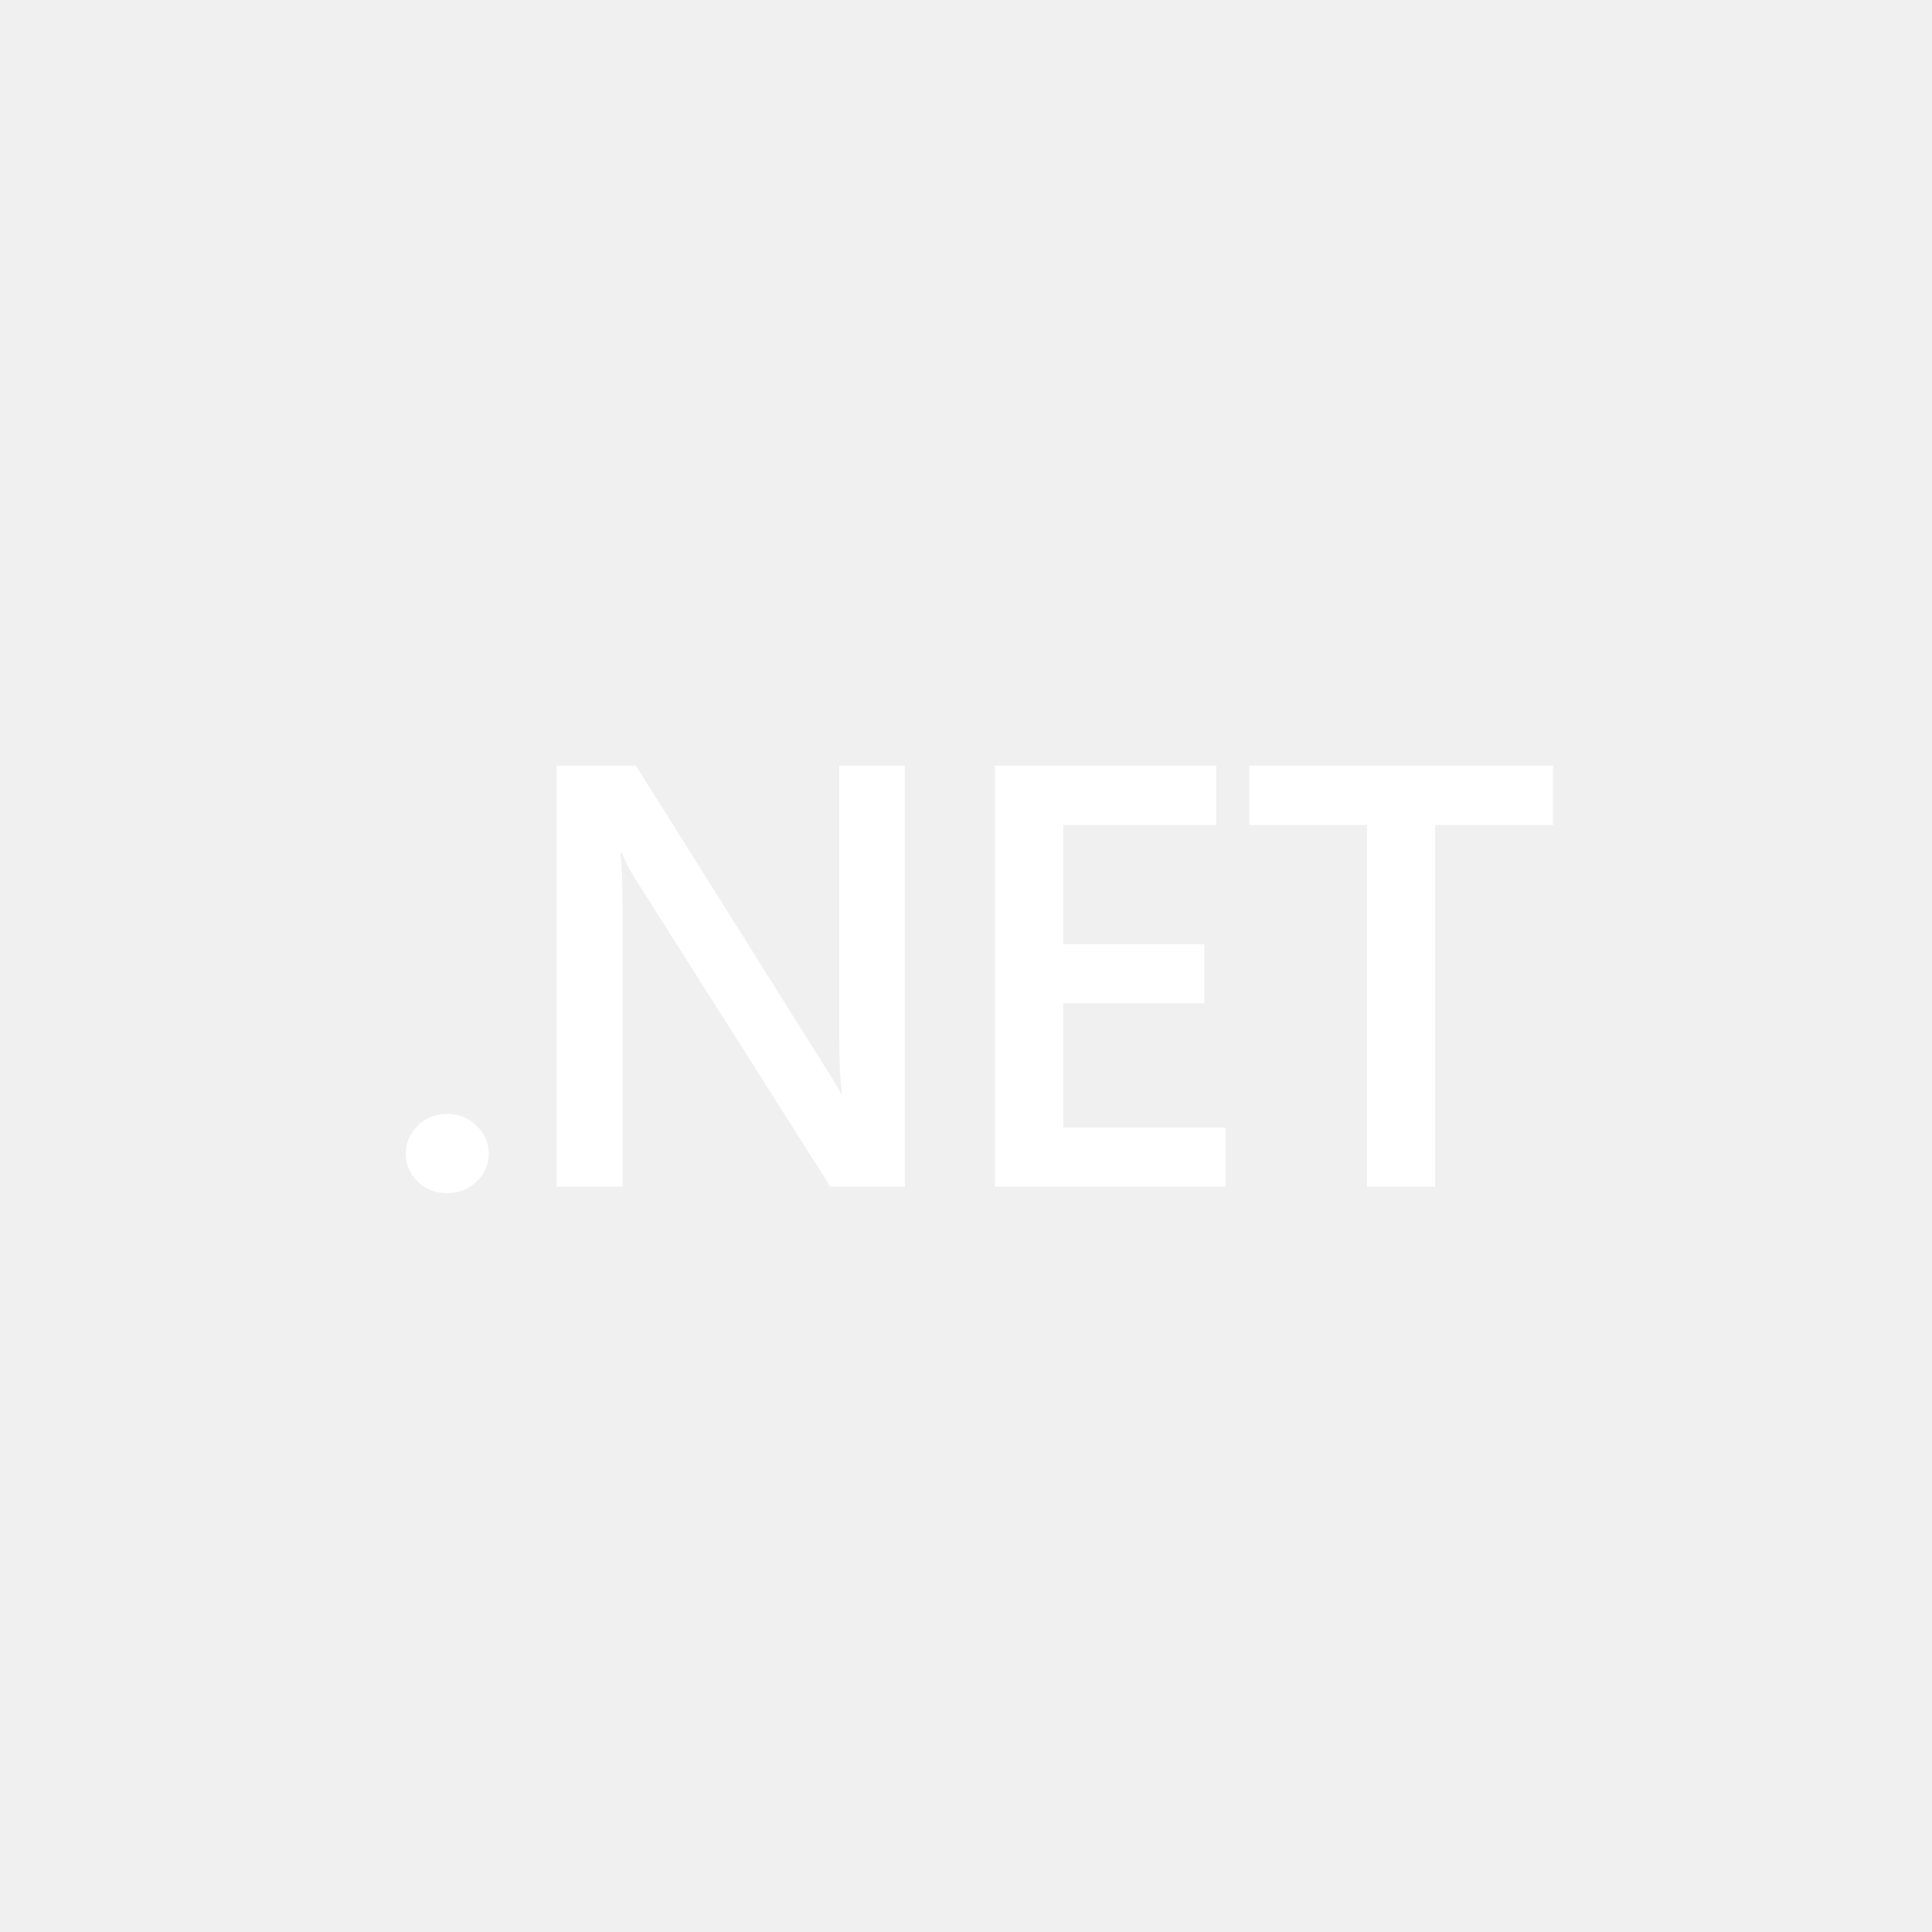
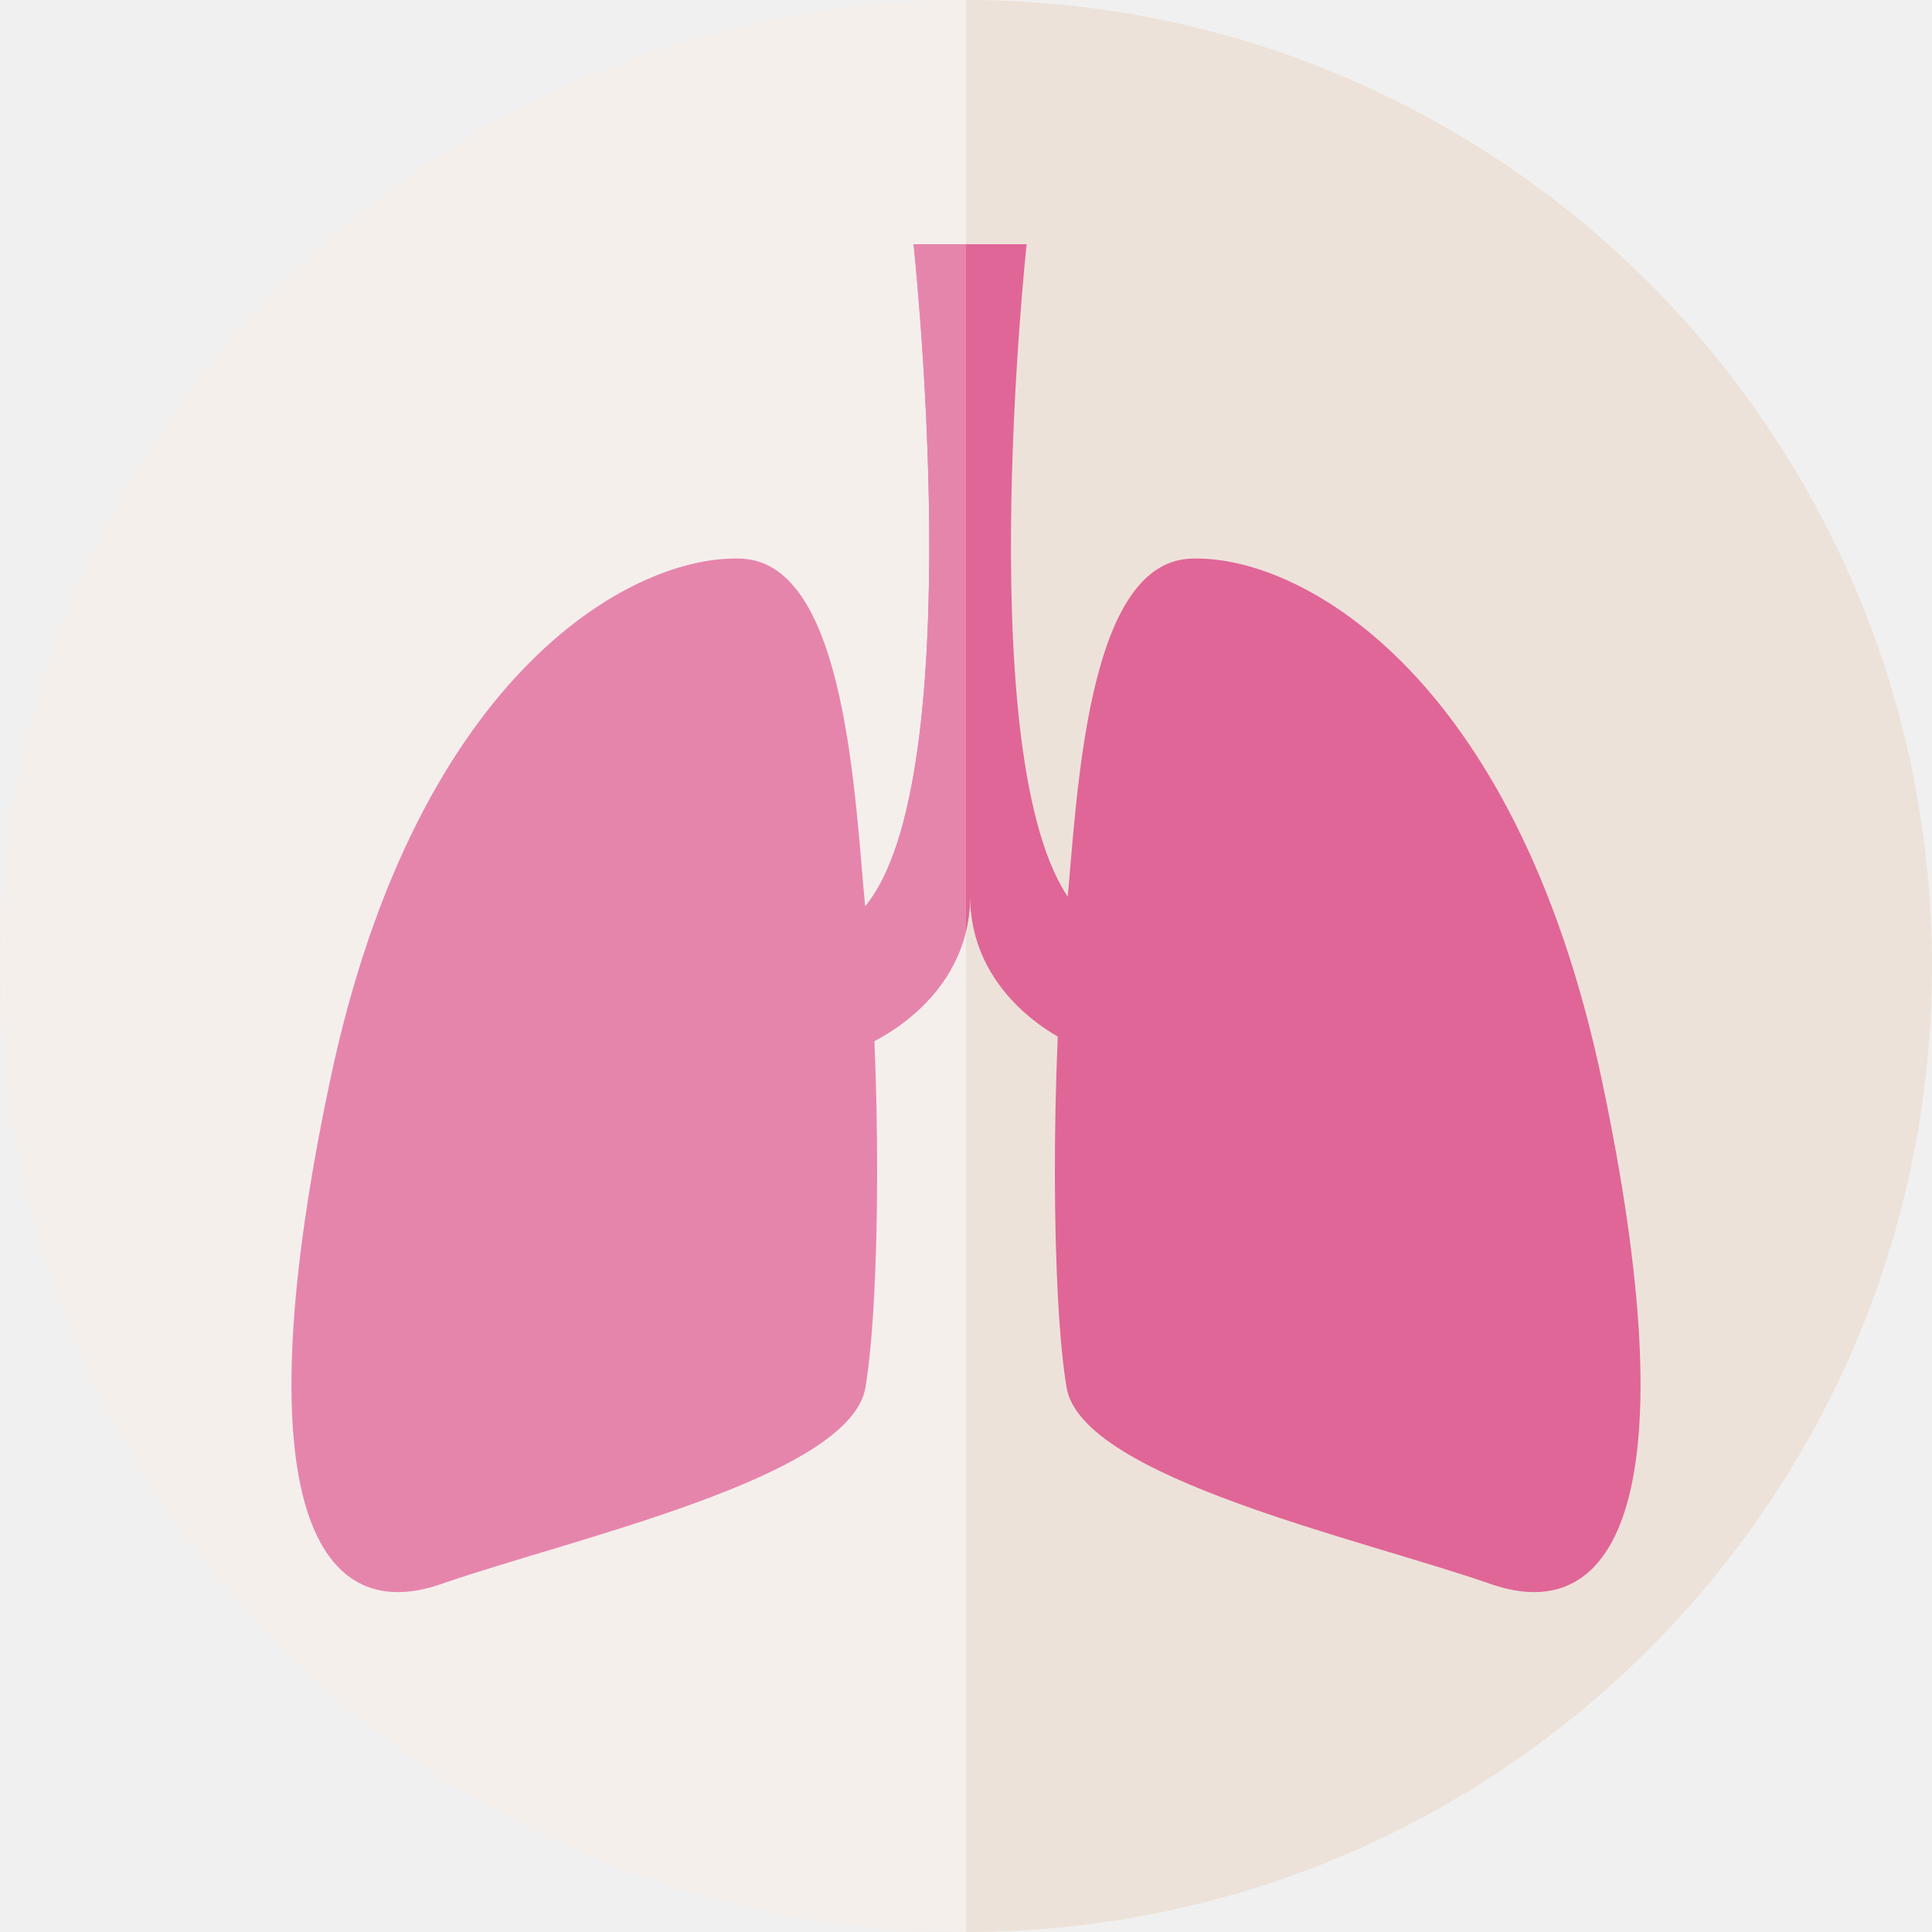
- <svg xmlns="http://www.w3.org/2000/svg" width="456" height="456" viewBox="0 0 456 456" version="1.1" xml:space="preserve" style="fill-rule:evenodd;clip-rule:evenodd;stroke-linejoin:round;stroke-miterlimit:2;">
-   <path d="m 105.5,281.609 c -2.703,0 -5.001,-0.9 -6.893,-2.702 -1.892,-1.848 -2.838,-4.042 -2.838,-6.582 0,-2.587 0.946,-4.804 2.838,-6.652 1.892,-1.848 4.19,-2.772 6.893,-2.772 2.748,0 5.068,0.924 6.96,2.772 1.937,1.848 2.906,4.064 2.906,6.652 0,2.54 -0.968,4.734 -2.906,6.582 -1.892,1.802 -4.212,2.702 -6.96,2.702 z" style="fill:#ffffff;fill-rule:nonzero;stroke-width:0.838" />
-   <path d="M 213.561,280.084 H 195.99 L 149.7,207.054 c -1.171,-1.848 -2.14,-3.765 -2.906,-5.751 h -0.406 c 0.361,2.125 0.541,6.675 0.541,13.65 v 65.132 h -15.543 v -99.36 h 18.719 l 44.737,71.298 c 1.892,2.957 3.109,4.989 3.649,6.098 h 0.27 c -0.45,-2.632 -0.676,-7.09 -0.676,-13.373 v -64.023 h 15.476 z" style="fill:#ffffff;fill-rule:nonzero;stroke-width:0.838" />
-   <path d="m 289.251,280.084 h -54.401 v -99.36 h 52.238 v 13.997 h -36.154 v 28.131 h 33.316 v 13.927 h -33.316 v 29.378 h 38.316 z" style="fill:#ffffff;fill-rule:nonzero;stroke-width:0.838" />
-   <path d="M 366.565,194.721 H 338.722 v 85.363 h -16.084 v -85.363 h -27.775 v -13.997 h 71.701 z" style="fill:#ffffff;fill-rule:nonzero;stroke-width:0.838" />
+ <svg xmlns="http://www.w3.org/2000/svg" height="800px" width="800px" version="1.1" id="Layer_1" viewBox="0 0 518.3 518.3" xml:space="preserve" fill="#000000">
+   <defs id="defs489" />
+   <g id="SVGRepo_bgCarrier" stroke-width="0" />
+   <g id="SVGRepo_tracerCarrier" stroke-linecap="round" stroke-linejoin="round" />
+   <g id="SVGRepo_iconCarrier">
+     <g id="g483">
+       <g id="g481">
+         <g id="g477">
+           <g id="g461">
+             <circle style="fill:#EDE2D9;" cx="259.15" cy="259.15" r="259.15" id="circle457" />
+             <path style="fill:#F2EBE7;" d="M0,259.15C0,402.276,116.025,518.3,259.15,518.3V0.004C116.024,0.004,0,116.029,0,259.15z" id="path459" />
+           </g>
+           <g id="g475">
+             <g id="g467">
+               <path style="fill:#E06697;" d="M232.178,243.933c-2.837-28.466-4.836-92.621-33.066-94.05 c-28.235-1.425-87.097,29.219-110.492,139.655c-23.391,110.444-4.84,147.503,29.831,135.384 c34.684-12.115,109.691-28.504,113.727-52.73C236.209,347.971,236.5,287.363,232.178,243.933z" id="path463" />
+               <path style="fill:#E06697;" d="M286.122,243.933c2.833-28.466,4.84-92.621,33.062-94.05 c28.239-1.425,87.109,29.219,110.496,139.655c23.386,110.444,4.836,147.503-29.84,135.384 c-34.679-12.115-109.683-28.504-113.718-52.73C282.096,347.971,281.809,287.363,286.122,243.933z" id="path465" />
+             </g>
+             <g id="g473">
+               <path style="fill:#E06697;" d="M275.42,65.507h-15.17h-15.17c0,0,15.585,143.981-13.18,177.895v37.14 c0,0,28.35-11.289,28.35-40.328c0,29.039,28.35,40.328,28.35,40.328v-37.14C259.843,209.489,275.42,65.507,275.42,65.507z" id="path469" />
+               <path style="fill:#E06697;" d="M260.254,65.507L260.254,65.507H245.08c0,0,15.585,143.981-13.18,177.895v37.14 c0,0,28.35-11.289,28.35-40.328c0,0.017,0.004,0.026,0.004,0.043V65.507z" id="path471" />
+             </g>
+           </g>
+         </g>
+         <path style="opacity:0.2;fill:#FFFFFF;enable-background:new ;" d="M0,259.15C0,402.276,116.025,518.3,259.15,518.3V0.004 C116.024,0.004,0,116.029,0,259.15z" id="path479" />
+       </g>
+     </g>
+   </g>
</svg>
